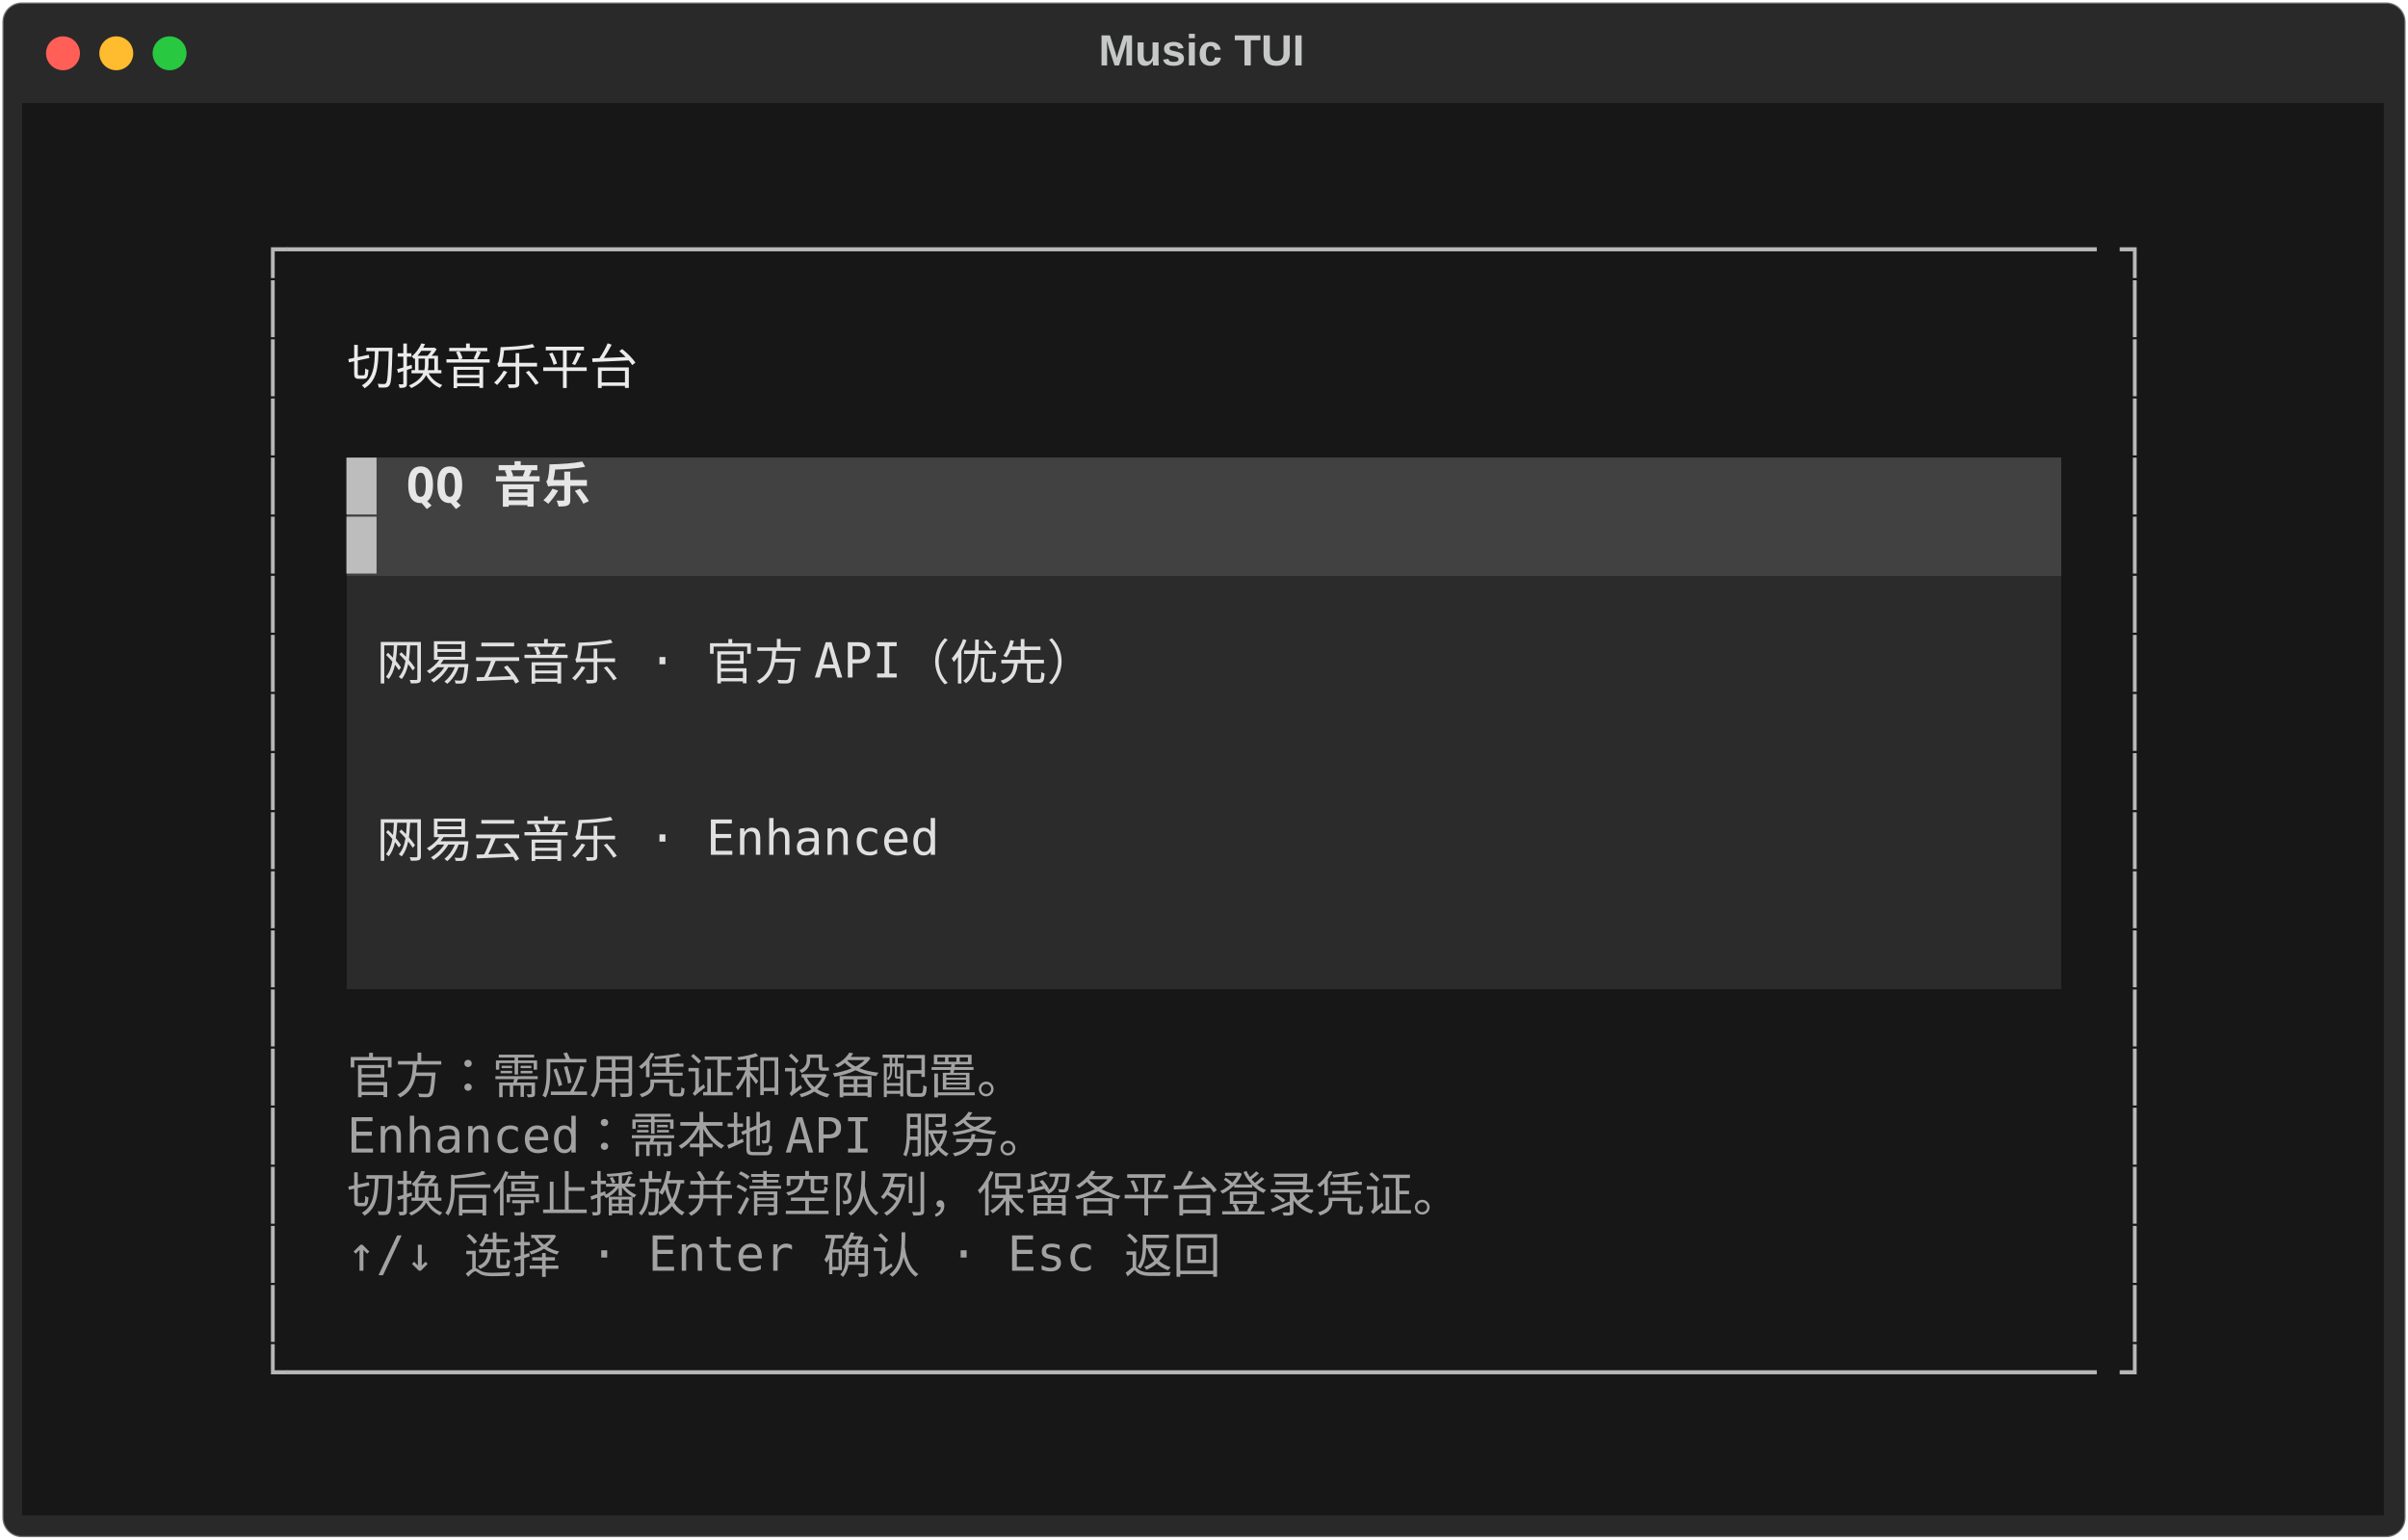
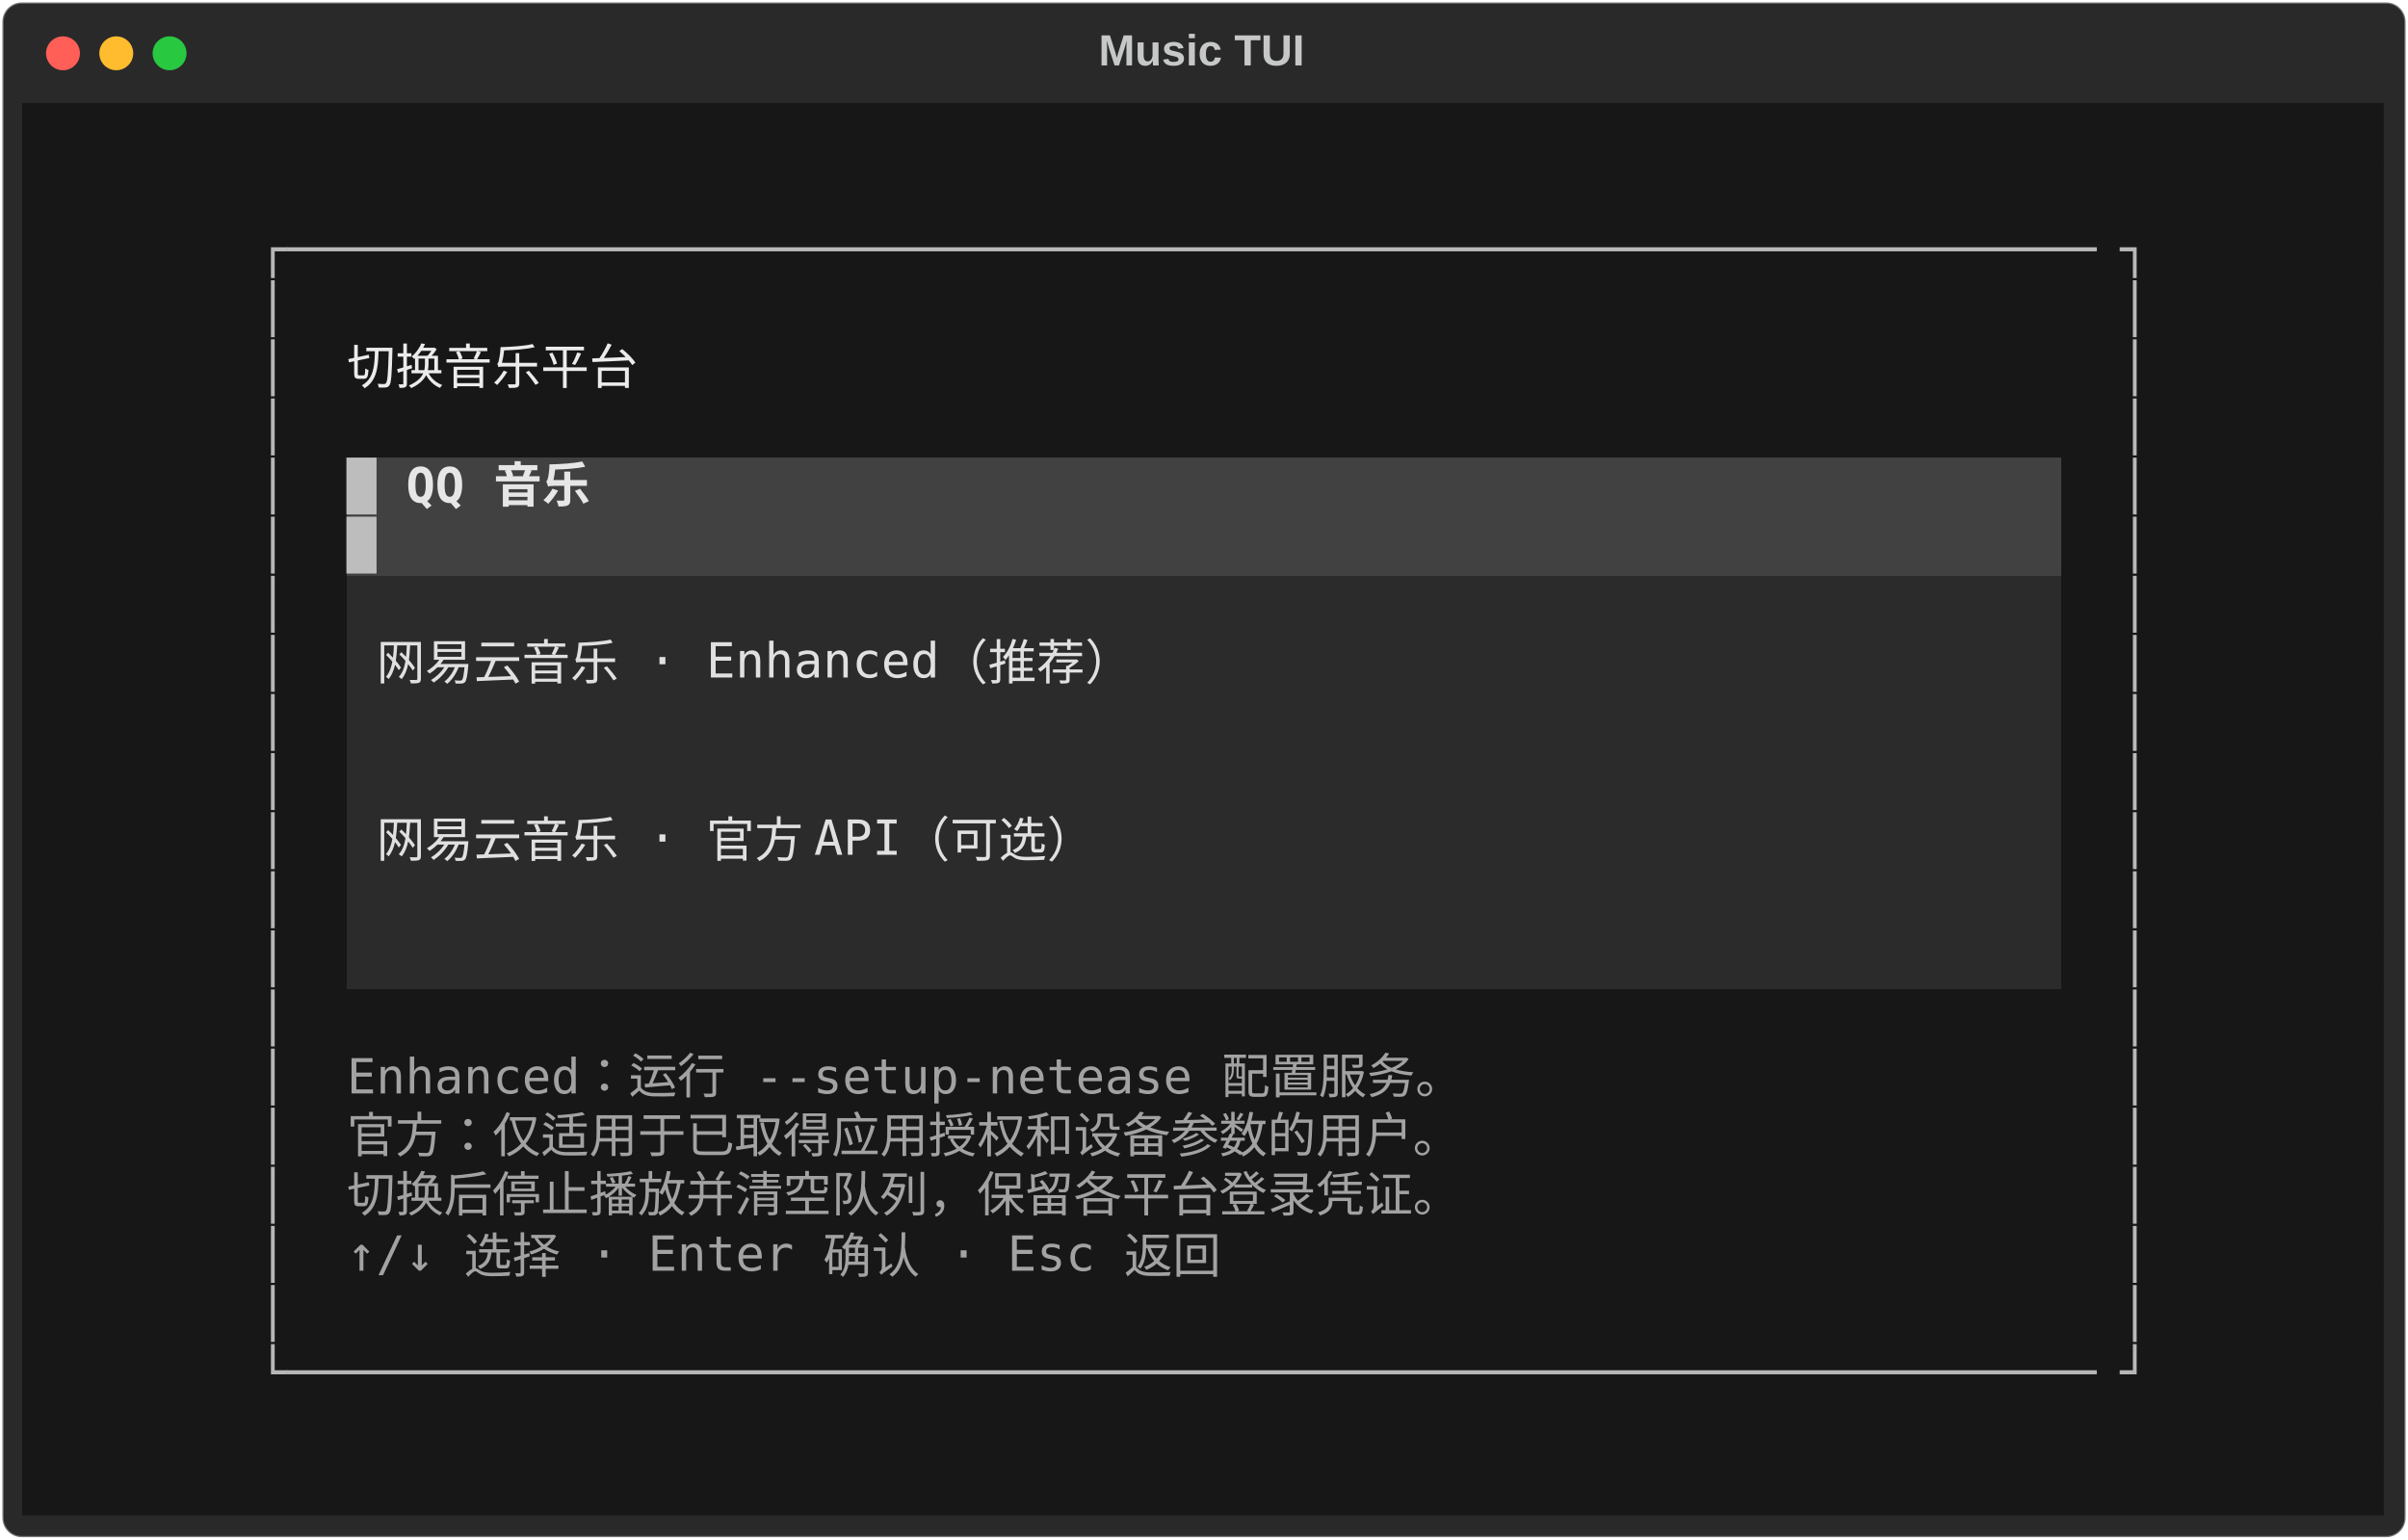
<svg xmlns="http://www.w3.org/2000/svg" class="rich-terminal" viewBox="0 0 994 635.6">
  <style>

    @font-face {
        font-family: "Fira Code";
        src: local("FiraCode-Regular"),
                url("https://cdnjs.cloudflare.com/ajax/libs/firacode/6.2.0/woff2/FiraCode-Regular.woff2") format("woff2"),
                url("https://cdnjs.cloudflare.com/ajax/libs/firacode/6.2.0/woff/FiraCode-Regular.woff") format("woff");
        font-style: normal;
        font-weight: 400;
    }
    @font-face {
        font-family: "Fira Code";
        src: local("FiraCode-Bold"),
                url("https://cdnjs.cloudflare.com/ajax/libs/firacode/6.2.0/woff2/FiraCode-Bold.woff2") format("woff2"),
                url("https://cdnjs.cloudflare.com/ajax/libs/firacode/6.2.0/woff/FiraCode-Bold.woff") format("woff");
        font-style: bold;
        font-weight: 700;
    }

-     .terminal-3442219590-matrix {
+     .terminal-590755726-matrix {
        font-family: Fira Code, monospace;
        font-size: 20px;
        line-height: 24.4px;
        font-variant-east-asian: full-width;
    }

-     .terminal-3442219590-title {
+     .terminal-590755726-title {
        font-size: 18px;
        font-weight: bold;
        font-family: arial;
    }

-     .terminal-3442219590-r1 { fill: #c5c8c6 }
- .terminal-3442219590-r2 { fill: #b7b7b7 }
- .terminal-3442219590-r3 { fill: #ebebeb }
- .terminal-3442219590-r4 { fill: #bdbdbd }
- .terminal-3442219590-r5 { fill: #e6e6e6;font-weight: bold }
- .terminal-3442219590-r6 { fill: #e0e0e0 }
- .terminal-3442219590-r7 { fill: #a2a2a2 }
+     .terminal-590755726-r1 { fill: #c5c8c6 }
+ .terminal-590755726-r2 { fill: #b7b7b7 }
+ .terminal-590755726-r3 { fill: #ebebeb }
+ .terminal-590755726-r4 { fill: #bdbdbd }
+ .terminal-590755726-r5 { fill: #e6e6e6;font-weight: bold }
+ .terminal-590755726-r6 { fill: #e0e0e0 }
+ .terminal-590755726-r7 { fill: #a2a2a2 }
    </style>
  <defs>
-     <clipPath id="terminal-3442219590-clip-terminal">
+     <clipPath id="terminal-590755726-clip-terminal">
      <rect x="0" y="0" width="975.0" height="584.6" />
    </clipPath>
-     <clipPath id="terminal-3442219590-line-0">
+     <clipPath id="terminal-590755726-line-0">
      <rect x="0" y="1.5" width="976" height="24.65" />
    </clipPath>
-     <clipPath id="terminal-3442219590-line-1">
+     <clipPath id="terminal-590755726-line-1">
      <rect x="0" y="25.9" width="976" height="24.65" />
    </clipPath>
-     <clipPath id="terminal-3442219590-line-2">
+     <clipPath id="terminal-590755726-line-2">
      <rect x="0" y="50.3" width="976" height="24.65" />
    </clipPath>
-     <clipPath id="terminal-3442219590-line-3">
+     <clipPath id="terminal-590755726-line-3">
      <rect x="0" y="74.7" width="976" height="24.65" />
    </clipPath>
-     <clipPath id="terminal-3442219590-line-4">
+     <clipPath id="terminal-590755726-line-4">
      <rect x="0" y="99.1" width="976" height="24.65" />
    </clipPath>
-     <clipPath id="terminal-3442219590-line-5">
+     <clipPath id="terminal-590755726-line-5">
      <rect x="0" y="123.5" width="976" height="24.65" />
    </clipPath>
-     <clipPath id="terminal-3442219590-line-6">
+     <clipPath id="terminal-590755726-line-6">
      <rect x="0" y="147.9" width="976" height="24.65" />
    </clipPath>
-     <clipPath id="terminal-3442219590-line-7">
+     <clipPath id="terminal-590755726-line-7">
      <rect x="0" y="172.3" width="976" height="24.65" />
    </clipPath>
-     <clipPath id="terminal-3442219590-line-8">
+     <clipPath id="terminal-590755726-line-8">
      <rect x="0" y="196.7" width="976" height="24.65" />
    </clipPath>
-     <clipPath id="terminal-3442219590-line-9">
+     <clipPath id="terminal-590755726-line-9">
      <rect x="0" y="221.1" width="976" height="24.65" />
    </clipPath>
-     <clipPath id="terminal-3442219590-line-10">
+     <clipPath id="terminal-590755726-line-10">
      <rect x="0" y="245.5" width="976" height="24.65" />
    </clipPath>
-     <clipPath id="terminal-3442219590-line-11">
+     <clipPath id="terminal-590755726-line-11">
      <rect x="0" y="269.9" width="976" height="24.65" />
    </clipPath>
-     <clipPath id="terminal-3442219590-line-12">
+     <clipPath id="terminal-590755726-line-12">
      <rect x="0" y="294.3" width="976" height="24.65" />
    </clipPath>
-     <clipPath id="terminal-3442219590-line-13">
+     <clipPath id="terminal-590755726-line-13">
      <rect x="0" y="318.7" width="976" height="24.65" />
    </clipPath>
-     <clipPath id="terminal-3442219590-line-14">
+     <clipPath id="terminal-590755726-line-14">
      <rect x="0" y="343.1" width="976" height="24.65" />
    </clipPath>
-     <clipPath id="terminal-3442219590-line-15">
+     <clipPath id="terminal-590755726-line-15">
      <rect x="0" y="367.5" width="976" height="24.65" />
    </clipPath>
-     <clipPath id="terminal-3442219590-line-16">
+     <clipPath id="terminal-590755726-line-16">
      <rect x="0" y="391.9" width="976" height="24.65" />
    </clipPath>
-     <clipPath id="terminal-3442219590-line-17">
+     <clipPath id="terminal-590755726-line-17">
      <rect x="0" y="416.3" width="976" height="24.65" />
    </clipPath>
-     <clipPath id="terminal-3442219590-line-18">
+     <clipPath id="terminal-590755726-line-18">
      <rect x="0" y="440.7" width="976" height="24.65" />
    </clipPath>
-     <clipPath id="terminal-3442219590-line-19">
+     <clipPath id="terminal-590755726-line-19">
      <rect x="0" y="465.1" width="976" height="24.65" />
    </clipPath>
-     <clipPath id="terminal-3442219590-line-20">
+     <clipPath id="terminal-590755726-line-20">
      <rect x="0" y="489.5" width="976" height="24.65" />
    </clipPath>
-     <clipPath id="terminal-3442219590-line-21">
+     <clipPath id="terminal-590755726-line-21">
      <rect x="0" y="513.9" width="976" height="24.65" />
    </clipPath>
-     <clipPath id="terminal-3442219590-line-22">
+     <clipPath id="terminal-590755726-line-22">
      <rect x="0" y="538.3" width="976" height="24.65" />
    </clipPath>
  </defs>
  <rect fill="#292929" stroke="rgba(255,255,255,0.35)" stroke-width="1" x="1" y="1" width="992" height="633.6" rx="8" />
-   <text class="terminal-3442219590-title" fill="#c5c8c6" text-anchor="middle" x="496" y="27">Music TUI</text>
+   <text class="terminal-590755726-title" fill="#c5c8c6" text-anchor="middle" x="496" y="27">Music TUI</text>
  <g transform="translate(26,22)">
    <circle cx="0" cy="0" r="7" fill="#ff5f57" />
    <circle cx="22" cy="0" r="7" fill="#febc2e" />
    <circle cx="44" cy="0" r="7" fill="#28c840" />
  </g>
-   <g transform="translate(9, 41)" clip-path="url(#terminal-3442219590-clip-terminal)">
+   <g transform="translate(9, 41)" clip-path="url(#terminal-590755726-clip-terminal)">
    <rect fill="#171717" x="0" y="1.5" width="976" height="24.65" shape-rendering="crispEdges" />
    <rect fill="#171717" x="0" y="25.9" width="976" height="24.65" shape-rendering="crispEdges" />
    <rect fill="#171717" x="0" y="50.3" width="97.6" height="24.65" shape-rendering="crispEdges" />
    <rect fill="#171717" x="97.6" y="50.3" width="12.2" height="24.65" shape-rendering="crispEdges" />
    <rect fill="#171717" x="109.8" y="50.3" width="756.4" height="24.65" shape-rendering="crispEdges" />
    <rect fill="#171717" x="866.2" y="50.3" width="12.2" height="24.65" shape-rendering="crispEdges" />
    <rect fill="#171717" x="878.4" y="50.3" width="97.6" height="24.65" shape-rendering="crispEdges" />
    <rect fill="#171717" x="0" y="74.7" width="97.6" height="24.65" shape-rendering="crispEdges" />
    <rect fill="#171717" x="97.6" y="74.7" width="12.2" height="24.65" shape-rendering="crispEdges" />
    <rect fill="#171717" x="109.8" y="74.7" width="756.4" height="24.65" shape-rendering="crispEdges" />
    <rect fill="#171717" x="866.2" y="74.7" width="12.2" height="24.65" shape-rendering="crispEdges" />
    <rect fill="#171717" x="878.4" y="74.7" width="97.6" height="24.65" shape-rendering="crispEdges" />
    <rect fill="#171717" x="0" y="99.1" width="97.6" height="24.65" shape-rendering="crispEdges" />
    <rect fill="#171717" x="97.6" y="99.1" width="12.2" height="24.65" shape-rendering="crispEdges" />
    <rect fill="#171717" x="109.8" y="99.1" width="24.4" height="24.65" shape-rendering="crispEdges" />
    <rect fill="#171717" x="134.2" y="99.1" width="146.4" height="24.65" shape-rendering="crispEdges" />
    <rect fill="#171717" x="280.6" y="99.1" width="561.2" height="24.65" shape-rendering="crispEdges" />
    <rect fill="#171717" x="841.8" y="99.1" width="24.4" height="24.65" shape-rendering="crispEdges" />
    <rect fill="#171717" x="866.2" y="99.1" width="12.2" height="24.65" shape-rendering="crispEdges" />
    <rect fill="#171717" x="878.4" y="99.1" width="97.6" height="24.65" shape-rendering="crispEdges" />
    <rect fill="#171717" x="0" y="123.5" width="97.6" height="24.65" shape-rendering="crispEdges" />
    <rect fill="#171717" x="97.6" y="123.5" width="12.2" height="24.65" shape-rendering="crispEdges" />
    <rect fill="#171717" x="109.8" y="123.5" width="24.4" height="24.65" shape-rendering="crispEdges" />
    <rect fill="#171717" x="134.2" y="123.5" width="707.6" height="24.65" shape-rendering="crispEdges" />
    <rect fill="#171717" x="841.8" y="123.5" width="24.4" height="24.65" shape-rendering="crispEdges" />
    <rect fill="#171717" x="866.2" y="123.5" width="12.2" height="24.65" shape-rendering="crispEdges" />
    <rect fill="#171717" x="878.4" y="123.5" width="97.6" height="24.65" shape-rendering="crispEdges" />
    <rect fill="#171717" x="0" y="147.9" width="97.6" height="24.65" shape-rendering="crispEdges" />
    <rect fill="#171717" x="97.6" y="147.9" width="12.2" height="24.65" shape-rendering="crispEdges" />
    <rect fill="#171717" x="109.8" y="147.9" width="24.4" height="24.65" shape-rendering="crispEdges" />
    <rect fill="#414141" x="134.2" y="147.9" width="12.2" height="24.65" shape-rendering="crispEdges" />
    <rect fill="#414141" x="146.4" y="147.9" width="12.2" height="24.65" shape-rendering="crispEdges" />
    <rect fill="#414141" x="158.6" y="147.9" width="85.4" height="24.65" shape-rendering="crispEdges" />
    <rect fill="#414141" x="244" y="147.9" width="585.6" height="24.65" shape-rendering="crispEdges" />
    <rect fill="#414141" x="829.6" y="147.9" width="12.2" height="24.65" shape-rendering="crispEdges" />
    <rect fill="#171717" x="841.8" y="147.9" width="24.4" height="24.65" shape-rendering="crispEdges" />
    <rect fill="#171717" x="866.2" y="147.9" width="12.2" height="24.65" shape-rendering="crispEdges" />
    <rect fill="#171717" x="878.4" y="147.9" width="97.6" height="24.65" shape-rendering="crispEdges" />
    <rect fill="#171717" x="0" y="172.3" width="97.6" height="24.65" shape-rendering="crispEdges" />
    <rect fill="#171717" x="97.6" y="172.3" width="12.2" height="24.65" shape-rendering="crispEdges" />
    <rect fill="#171717" x="109.8" y="172.3" width="24.4" height="24.65" shape-rendering="crispEdges" />
    <rect fill="#414141" x="134.2" y="172.3" width="12.2" height="24.65" shape-rendering="crispEdges" />
    <rect fill="#414141" x="146.4" y="172.3" width="12.2" height="24.65" shape-rendering="crispEdges" />
    <rect fill="#414141" x="158.6" y="172.3" width="671" height="24.65" shape-rendering="crispEdges" />
    <rect fill="#414141" x="829.6" y="172.3" width="12.2" height="24.65" shape-rendering="crispEdges" />
    <rect fill="#171717" x="841.8" y="172.3" width="24.4" height="24.65" shape-rendering="crispEdges" />
    <rect fill="#171717" x="866.2" y="172.3" width="12.2" height="24.65" shape-rendering="crispEdges" />
    <rect fill="#171717" x="878.4" y="172.3" width="97.6" height="24.65" shape-rendering="crispEdges" />
    <rect fill="#171717" x="0" y="196.7" width="97.6" height="24.65" shape-rendering="crispEdges" />
    <rect fill="#171717" x="97.6" y="196.7" width="12.2" height="24.65" shape-rendering="crispEdges" />
    <rect fill="#171717" x="109.8" y="196.7" width="24.4" height="24.65" shape-rendering="crispEdges" />
    <rect fill="#2b2b2b" x="134.2" y="196.7" width="707.6" height="24.65" shape-rendering="crispEdges" />
    <rect fill="#171717" x="841.8" y="196.7" width="24.4" height="24.65" shape-rendering="crispEdges" />
    <rect fill="#171717" x="866.2" y="196.7" width="12.2" height="24.65" shape-rendering="crispEdges" />
    <rect fill="#171717" x="878.4" y="196.7" width="97.6" height="24.65" shape-rendering="crispEdges" />
    <rect fill="#171717" x="0" y="221.1" width="97.6" height="24.65" shape-rendering="crispEdges" />
    <rect fill="#171717" x="97.6" y="221.1" width="12.2" height="24.65" shape-rendering="crispEdges" />
    <rect fill="#171717" x="109.8" y="221.1" width="24.4" height="24.65" shape-rendering="crispEdges" />
    <rect fill="#2b2b2b" x="134.2" y="221.1" width="12.2" height="24.65" shape-rendering="crispEdges" />
    <rect fill="#2b2b2b" x="146.4" y="221.1" width="353.8" height="24.65" shape-rendering="crispEdges" />
    <rect fill="#2b2b2b" x="500.2" y="221.1" width="329.4" height="24.65" shape-rendering="crispEdges" />
    <rect fill="#2b2b2b" x="829.6" y="221.1" width="12.2" height="24.65" shape-rendering="crispEdges" />
    <rect fill="#171717" x="841.8" y="221.1" width="24.4" height="24.65" shape-rendering="crispEdges" />
    <rect fill="#171717" x="866.2" y="221.1" width="12.2" height="24.65" shape-rendering="crispEdges" />
    <rect fill="#171717" x="878.4" y="221.1" width="97.6" height="24.65" shape-rendering="crispEdges" />
    <rect fill="#171717" x="0" y="245.5" width="97.6" height="24.65" shape-rendering="crispEdges" />
    <rect fill="#171717" x="97.6" y="245.5" width="12.2" height="24.65" shape-rendering="crispEdges" />
    <rect fill="#171717" x="109.8" y="245.5" width="24.4" height="24.65" shape-rendering="crispEdges" />
    <rect fill="#2b2b2b" x="134.2" y="245.5" width="12.2" height="24.65" shape-rendering="crispEdges" />
    <rect fill="#2b2b2b" x="146.4" y="245.5" width="683.2" height="24.65" shape-rendering="crispEdges" />
    <rect fill="#2b2b2b" x="829.6" y="245.5" width="12.2" height="24.65" shape-rendering="crispEdges" />
    <rect fill="#171717" x="841.8" y="245.5" width="24.4" height="24.65" shape-rendering="crispEdges" />
    <rect fill="#171717" x="866.2" y="245.5" width="12.2" height="24.65" shape-rendering="crispEdges" />
    <rect fill="#171717" x="878.4" y="245.5" width="97.6" height="24.65" shape-rendering="crispEdges" />
    <rect fill="#171717" x="0" y="269.9" width="97.6" height="24.65" shape-rendering="crispEdges" />
    <rect fill="#171717" x="97.6" y="269.9" width="12.2" height="24.65" shape-rendering="crispEdges" />
    <rect fill="#171717" x="109.8" y="269.9" width="24.4" height="24.65" shape-rendering="crispEdges" />
    <rect fill="#2b2b2b" x="134.2" y="269.9" width="707.6" height="24.65" shape-rendering="crispEdges" />
    <rect fill="#171717" x="841.8" y="269.9" width="24.4" height="24.65" shape-rendering="crispEdges" />
    <rect fill="#171717" x="866.2" y="269.9" width="12.2" height="24.65" shape-rendering="crispEdges" />
    <rect fill="#171717" x="878.4" y="269.9" width="97.6" height="24.65" shape-rendering="crispEdges" />
    <rect fill="#171717" x="0" y="294.3" width="97.6" height="24.65" shape-rendering="crispEdges" />
    <rect fill="#171717" x="97.6" y="294.3" width="12.2" height="24.65" shape-rendering="crispEdges" />
    <rect fill="#171717" x="109.8" y="294.3" width="24.4" height="24.65" shape-rendering="crispEdges" />
    <rect fill="#2b2b2b" x="134.2" y="294.3" width="12.2" height="24.65" shape-rendering="crispEdges" />
-     <rect fill="#2b2b2b" x="146.4" y="294.3" width="256.2" height="24.65" shape-rendering="crispEdges" />
-     <rect fill="#2b2b2b" x="402.6" y="294.3" width="427" height="24.65" shape-rendering="crispEdges" />
+     <rect fill="#2b2b2b" x="146.4" y="294.3" width="353.8" height="24.65" shape-rendering="crispEdges" />
+     <rect fill="#2b2b2b" x="500.2" y="294.3" width="329.4" height="24.65" shape-rendering="crispEdges" />
    <rect fill="#2b2b2b" x="829.6" y="294.3" width="12.2" height="24.65" shape-rendering="crispEdges" />
    <rect fill="#171717" x="841.8" y="294.3" width="24.4" height="24.65" shape-rendering="crispEdges" />
    <rect fill="#171717" x="866.2" y="294.3" width="12.2" height="24.65" shape-rendering="crispEdges" />
    <rect fill="#171717" x="878.4" y="294.3" width="97.6" height="24.65" shape-rendering="crispEdges" />
    <rect fill="#171717" x="0" y="318.7" width="97.6" height="24.65" shape-rendering="crispEdges" />
    <rect fill="#171717" x="97.6" y="318.7" width="12.2" height="24.65" shape-rendering="crispEdges" />
    <rect fill="#171717" x="109.8" y="318.7" width="24.4" height="24.65" shape-rendering="crispEdges" />
    <rect fill="#2b2b2b" x="134.2" y="318.7" width="12.2" height="24.65" shape-rendering="crispEdges" />
    <rect fill="#2b2b2b" x="146.4" y="318.7" width="683.2" height="24.65" shape-rendering="crispEdges" />
    <rect fill="#2b2b2b" x="829.6" y="318.7" width="12.2" height="24.65" shape-rendering="crispEdges" />
    <rect fill="#171717" x="841.8" y="318.7" width="24.4" height="24.65" shape-rendering="crispEdges" />
    <rect fill="#171717" x="866.2" y="318.7" width="12.2" height="24.65" shape-rendering="crispEdges" />
    <rect fill="#171717" x="878.4" y="318.7" width="97.6" height="24.65" shape-rendering="crispEdges" />
    <rect fill="#171717" x="0" y="343.1" width="97.6" height="24.65" shape-rendering="crispEdges" />
    <rect fill="#171717" x="97.6" y="343.1" width="12.2" height="24.65" shape-rendering="crispEdges" />
    <rect fill="#171717" x="109.8" y="343.1" width="24.4" height="24.65" shape-rendering="crispEdges" />
    <rect fill="#2b2b2b" x="134.2" y="343.1" width="707.6" height="24.65" shape-rendering="crispEdges" />
    <rect fill="#171717" x="841.8" y="343.1" width="24.4" height="24.65" shape-rendering="crispEdges" />
    <rect fill="#171717" x="866.2" y="343.1" width="12.2" height="24.65" shape-rendering="crispEdges" />
    <rect fill="#171717" x="878.4" y="343.1" width="97.6" height="24.65" shape-rendering="crispEdges" />
    <rect fill="#171717" x="0" y="367.5" width="97.6" height="24.65" shape-rendering="crispEdges" />
    <rect fill="#171717" x="97.6" y="367.5" width="12.2" height="24.65" shape-rendering="crispEdges" />
    <rect fill="#171717" x="109.8" y="367.5" width="24.4" height="24.65" shape-rendering="crispEdges" />
    <rect fill="#171717" x="134.2" y="367.5" width="707.6" height="24.65" shape-rendering="crispEdges" />
    <rect fill="#171717" x="841.8" y="367.5" width="24.4" height="24.65" shape-rendering="crispEdges" />
    <rect fill="#171717" x="866.2" y="367.5" width="12.2" height="24.65" shape-rendering="crispEdges" />
    <rect fill="#171717" x="878.4" y="367.5" width="97.6" height="24.65" shape-rendering="crispEdges" />
    <rect fill="#171717" x="0" y="391.9" width="97.6" height="24.65" shape-rendering="crispEdges" />
    <rect fill="#171717" x="97.6" y="391.9" width="12.2" height="24.65" shape-rendering="crispEdges" />
    <rect fill="#171717" x="109.8" y="391.9" width="24.4" height="24.65" shape-rendering="crispEdges" />
-     <rect fill="#171717" x="134.2" y="391.9" width="341.6" height="24.65" shape-rendering="crispEdges" />
-     <rect fill="#171717" x="475.8" y="391.9" width="366" height="24.65" shape-rendering="crispEdges" />
+     <rect fill="#171717" x="134.2" y="391.9" width="500.2" height="24.65" shape-rendering="crispEdges" />
+     <rect fill="#171717" x="634.4" y="391.9" width="207.4" height="24.65" shape-rendering="crispEdges" />
    <rect fill="#171717" x="841.8" y="391.9" width="24.4" height="24.65" shape-rendering="crispEdges" />
    <rect fill="#171717" x="866.2" y="391.9" width="12.2" height="24.65" shape-rendering="crispEdges" />
    <rect fill="#171717" x="878.4" y="391.9" width="97.6" height="24.65" shape-rendering="crispEdges" />
    <rect fill="#171717" x="0" y="416.3" width="97.6" height="24.65" shape-rendering="crispEdges" />
    <rect fill="#171717" x="97.6" y="416.3" width="12.2" height="24.65" shape-rendering="crispEdges" />
    <rect fill="#171717" x="109.8" y="416.3" width="24.4" height="24.65" shape-rendering="crispEdges" />
-     <rect fill="#171717" x="134.2" y="416.3" width="329.4" height="24.65" shape-rendering="crispEdges" />
-     <rect fill="#171717" x="463.6" y="416.3" width="378.2" height="24.65" shape-rendering="crispEdges" />
+     <rect fill="#171717" x="134.2" y="416.3" width="561.2" height="24.65" shape-rendering="crispEdges" />
+     <rect fill="#171717" x="695.4" y="416.3" width="146.4" height="24.65" shape-rendering="crispEdges" />
    <rect fill="#171717" x="841.8" y="416.3" width="24.4" height="24.65" shape-rendering="crispEdges" />
    <rect fill="#171717" x="866.2" y="416.3" width="12.2" height="24.65" shape-rendering="crispEdges" />
    <rect fill="#171717" x="878.4" y="416.3" width="97.6" height="24.65" shape-rendering="crispEdges" />
    <rect fill="#171717" x="0" y="440.7" width="97.6" height="24.65" shape-rendering="crispEdges" />
    <rect fill="#171717" x="97.6" y="440.7" width="12.2" height="24.65" shape-rendering="crispEdges" />
    <rect fill="#171717" x="109.8" y="440.7" width="24.4" height="24.65" shape-rendering="crispEdges" />
    <rect fill="#171717" x="134.2" y="440.7" width="561.2" height="24.65" shape-rendering="crispEdges" />
    <rect fill="#171717" x="695.4" y="440.7" width="146.4" height="24.65" shape-rendering="crispEdges" />
    <rect fill="#171717" x="841.8" y="440.7" width="24.4" height="24.65" shape-rendering="crispEdges" />
    <rect fill="#171717" x="866.2" y="440.7" width="12.2" height="24.65" shape-rendering="crispEdges" />
    <rect fill="#171717" x="878.4" y="440.7" width="97.6" height="24.65" shape-rendering="crispEdges" />
    <rect fill="#171717" x="0" y="465.1" width="97.6" height="24.65" shape-rendering="crispEdges" />
    <rect fill="#171717" x="97.6" y="465.1" width="12.2" height="24.65" shape-rendering="crispEdges" />
    <rect fill="#171717" x="109.8" y="465.1" width="24.4" height="24.65" shape-rendering="crispEdges" />
    <rect fill="#171717" x="134.2" y="465.1" width="390.4" height="24.65" shape-rendering="crispEdges" />
    <rect fill="#171717" x="524.6" y="465.1" width="317.2" height="24.65" shape-rendering="crispEdges" />
    <rect fill="#171717" x="841.8" y="465.1" width="24.4" height="24.65" shape-rendering="crispEdges" />
    <rect fill="#171717" x="866.2" y="465.1" width="12.2" height="24.65" shape-rendering="crispEdges" />
    <rect fill="#171717" x="878.4" y="465.1" width="97.6" height="24.65" shape-rendering="crispEdges" />
    <rect fill="#171717" x="0" y="489.5" width="97.6" height="24.65" shape-rendering="crispEdges" />
    <rect fill="#171717" x="97.6" y="489.5" width="12.2" height="24.65" shape-rendering="crispEdges" />
    <rect fill="#171717" x="109.8" y="489.5" width="756.4" height="24.65" shape-rendering="crispEdges" />
    <rect fill="#171717" x="866.2" y="489.5" width="12.2" height="24.65" shape-rendering="crispEdges" />
    <rect fill="#171717" x="878.4" y="489.5" width="97.6" height="24.65" shape-rendering="crispEdges" />
    <rect fill="#171717" x="0" y="513.9" width="97.6" height="24.65" shape-rendering="crispEdges" />
    <rect fill="#171717" x="97.6" y="513.9" width="12.2" height="24.65" shape-rendering="crispEdges" />
    <rect fill="#171717" x="109.8" y="513.9" width="756.4" height="24.65" shape-rendering="crispEdges" />
    <rect fill="#171717" x="866.2" y="513.9" width="12.2" height="24.65" shape-rendering="crispEdges" />
    <rect fill="#171717" x="878.4" y="513.9" width="97.6" height="24.65" shape-rendering="crispEdges" />
    <rect fill="#171717" x="0" y="538.3" width="976" height="24.65" shape-rendering="crispEdges" />
    <rect fill="#171717" x="0" y="562.7" width="976" height="24.65" shape-rendering="crispEdges" />
-     <g class="terminal-3442219590-matrix">
-       <text class="terminal-3442219590-r1" x="976" y="20" textLength="12.2" clip-path="url(#terminal-3442219590-line-0)">
- </text>
-       <text class="terminal-3442219590-r1" x="976" y="44.4" textLength="12.2" clip-path="url(#terminal-3442219590-line-1)">
- </text>
-       <text class="terminal-3442219590-r2" x="97.6" y="68.8" textLength="12.2" clip-path="url(#terminal-3442219590-line-2)">┌</text>
-       <text class="terminal-3442219590-r2" x="109.8" y="68.8" textLength="756.4" clip-path="url(#terminal-3442219590-line-2)">──────────────────────────────────────────────────────────────</text>
-       <text class="terminal-3442219590-r2" x="866.2" y="68.8" textLength="12.2" clip-path="url(#terminal-3442219590-line-2)">┐</text>
-       <text class="terminal-3442219590-r1" x="976" y="68.8" textLength="12.2" clip-path="url(#terminal-3442219590-line-2)">
- </text>
-       <text class="terminal-3442219590-r2" x="97.6" y="93.2" textLength="12.2" clip-path="url(#terminal-3442219590-line-3)">│</text>
-       <text class="terminal-3442219590-r2" x="866.2" y="93.2" textLength="12.2" clip-path="url(#terminal-3442219590-line-3)">│</text>
-       <text class="terminal-3442219590-r1" x="976" y="93.2" textLength="12.2" clip-path="url(#terminal-3442219590-line-3)">
- </text>
-       <text class="terminal-3442219590-r2" x="97.6" y="117.6" textLength="12.2" clip-path="url(#terminal-3442219590-line-4)">│</text>
-       <text class="terminal-3442219590-r3" x="134.2" y="117.6" textLength="146.4" clip-path="url(#terminal-3442219590-line-4)">切换音乐平台</text>
-       <text class="terminal-3442219590-r2" x="866.2" y="117.6" textLength="12.2" clip-path="url(#terminal-3442219590-line-4)">│</text>
-       <text class="terminal-3442219590-r1" x="976" y="117.6" textLength="12.2" clip-path="url(#terminal-3442219590-line-4)">
- </text>
-       <text class="terminal-3442219590-r2" x="97.6" y="142" textLength="12.2" clip-path="url(#terminal-3442219590-line-5)">│</text>
-       <text class="terminal-3442219590-r2" x="866.2" y="142" textLength="12.2" clip-path="url(#terminal-3442219590-line-5)">│</text>
-       <text class="terminal-3442219590-r1" x="976" y="142" textLength="12.2" clip-path="url(#terminal-3442219590-line-5)">
- </text>
-       <text class="terminal-3442219590-r2" x="97.6" y="166.4" textLength="12.2" clip-path="url(#terminal-3442219590-line-6)">│</text>
-       <text class="terminal-3442219590-r4" x="134.2" y="166.4" textLength="12.2" clip-path="url(#terminal-3442219590-line-6)">█</text>
-       <text class="terminal-3442219590-r5" x="158.6" y="166.4" textLength="85.4" clip-path="url(#terminal-3442219590-line-6)">QQ 音乐</text>
-       <text class="terminal-3442219590-r2" x="866.2" y="166.4" textLength="12.2" clip-path="url(#terminal-3442219590-line-6)">│</text>
-       <text class="terminal-3442219590-r1" x="976" y="166.4" textLength="12.2" clip-path="url(#terminal-3442219590-line-6)">
- </text>
-       <text class="terminal-3442219590-r2" x="97.6" y="190.8" textLength="12.2" clip-path="url(#terminal-3442219590-line-7)">│</text>
-       <text class="terminal-3442219590-r4" x="134.2" y="190.8" textLength="12.2" clip-path="url(#terminal-3442219590-line-7)">█</text>
-       <text class="terminal-3442219590-r2" x="866.2" y="190.8" textLength="12.2" clip-path="url(#terminal-3442219590-line-7)">│</text>
-       <text class="terminal-3442219590-r1" x="976" y="190.8" textLength="12.2" clip-path="url(#terminal-3442219590-line-7)">
- </text>
-       <text class="terminal-3442219590-r2" x="97.6" y="215.2" textLength="12.2" clip-path="url(#terminal-3442219590-line-8)">│</text>
-       <text class="terminal-3442219590-r2" x="866.2" y="215.2" textLength="12.2" clip-path="url(#terminal-3442219590-line-8)">│</text>
-       <text class="terminal-3442219590-r1" x="976" y="215.2" textLength="12.2" clip-path="url(#terminal-3442219590-line-8)">
- </text>
-       <text class="terminal-3442219590-r2" x="97.6" y="239.6" textLength="12.2" clip-path="url(#terminal-3442219590-line-9)">│</text>
-       <text class="terminal-3442219590-r6" x="146.4" y="239.6" textLength="353.8" clip-path="url(#terminal-3442219590-line-9)">网易云音乐 · 官方 API（优先）</text>
-       <text class="terminal-3442219590-r2" x="866.2" y="239.6" textLength="12.2" clip-path="url(#terminal-3442219590-line-9)">│</text>
-       <text class="terminal-3442219590-r1" x="976" y="239.6" textLength="12.2" clip-path="url(#terminal-3442219590-line-9)">
- </text>
-       <text class="terminal-3442219590-r2" x="97.6" y="264" textLength="12.2" clip-path="url(#terminal-3442219590-line-10)">│</text>
-       <text class="terminal-3442219590-r2" x="866.2" y="264" textLength="12.2" clip-path="url(#terminal-3442219590-line-10)">│</text>
-       <text class="terminal-3442219590-r1" x="976" y="264" textLength="12.2" clip-path="url(#terminal-3442219590-line-10)">
- </text>
-       <text class="terminal-3442219590-r2" x="97.6" y="288.4" textLength="12.2" clip-path="url(#terminal-3442219590-line-11)">│</text>
-       <text class="terminal-3442219590-r2" x="866.2" y="288.4" textLength="12.2" clip-path="url(#terminal-3442219590-line-11)">│</text>
-       <text class="terminal-3442219590-r1" x="976" y="288.4" textLength="12.2" clip-path="url(#terminal-3442219590-line-11)">
- </text>
-       <text class="terminal-3442219590-r2" x="97.6" y="312.8" textLength="12.2" clip-path="url(#terminal-3442219590-line-12)">│</text>
-       <text class="terminal-3442219590-r6" x="146.4" y="312.8" textLength="256.2" clip-path="url(#terminal-3442219590-line-12)">网易云音乐 · Enhanced</text>
-       <text class="terminal-3442219590-r2" x="866.2" y="312.8" textLength="12.2" clip-path="url(#terminal-3442219590-line-12)">│</text>
-       <text class="terminal-3442219590-r1" x="976" y="312.8" textLength="12.2" clip-path="url(#terminal-3442219590-line-12)">
- </text>
-       <text class="terminal-3442219590-r2" x="97.6" y="337.2" textLength="12.2" clip-path="url(#terminal-3442219590-line-13)">│</text>
-       <text class="terminal-3442219590-r2" x="866.2" y="337.2" textLength="12.2" clip-path="url(#terminal-3442219590-line-13)">│</text>
-       <text class="terminal-3442219590-r1" x="976" y="337.2" textLength="12.2" clip-path="url(#terminal-3442219590-line-13)">
- </text>
-       <text class="terminal-3442219590-r2" x="97.6" y="361.6" textLength="12.2" clip-path="url(#terminal-3442219590-line-14)">│</text>
-       <text class="terminal-3442219590-r2" x="866.2" y="361.6" textLength="12.2" clip-path="url(#terminal-3442219590-line-14)">│</text>
-       <text class="terminal-3442219590-r1" x="976" y="361.6" textLength="12.2" clip-path="url(#terminal-3442219590-line-14)">
- </text>
-       <text class="terminal-3442219590-r2" x="97.6" y="386" textLength="12.2" clip-path="url(#terminal-3442219590-line-15)">│</text>
-       <text class="terminal-3442219590-r2" x="866.2" y="386" textLength="12.2" clip-path="url(#terminal-3442219590-line-15)">│</text>
-       <text class="terminal-3442219590-r1" x="976" y="386" textLength="12.2" clip-path="url(#terminal-3442219590-line-15)">
- </text>
-       <text class="terminal-3442219590-r2" x="97.6" y="410.4" textLength="12.2" clip-path="url(#terminal-3442219590-line-16)">│</text>
-       <text class="terminal-3442219590-r7" x="134.2" y="410.4" textLength="341.6" clip-path="url(#terminal-3442219590-line-16)">官方：需应用凭证和设备配置。</text>
-       <text class="terminal-3442219590-r2" x="866.2" y="410.4" textLength="12.2" clip-path="url(#terminal-3442219590-line-16)">│</text>
-       <text class="terminal-3442219590-r1" x="976" y="410.4" textLength="12.2" clip-path="url(#terminal-3442219590-line-16)">
- </text>
-       <text class="terminal-3442219590-r2" x="97.6" y="434.8" textLength="12.2" clip-path="url(#terminal-3442219590-line-17)">│</text>
-       <text class="terminal-3442219590-r7" x="134.2" y="434.8" textLength="329.4" clip-path="url(#terminal-3442219590-line-17)">Enhanced：需本地 API 服务。</text>
-       <text class="terminal-3442219590-r2" x="866.2" y="434.8" textLength="12.2" clip-path="url(#terminal-3442219590-line-17)">│</text>
-       <text class="terminal-3442219590-r1" x="976" y="434.8" textLength="12.2" clip-path="url(#terminal-3442219590-line-17)">
- </text>
-       <text class="terminal-3442219590-r2" x="97.6" y="459.2" textLength="12.2" clip-path="url(#terminal-3442219590-line-18)">│</text>
-       <text class="terminal-3442219590-r7" x="134.2" y="459.2" textLength="561.2" clip-path="url(#terminal-3442219590-line-18)">切换后停止播放并清空队列，保留各平台登录凭证。</text>
-       <text class="terminal-3442219590-r2" x="866.2" y="459.2" textLength="12.2" clip-path="url(#terminal-3442219590-line-18)">│</text>
-       <text class="terminal-3442219590-r1" x="976" y="459.2" textLength="12.2" clip-path="url(#terminal-3442219590-line-18)">
- </text>
-       <text class="terminal-3442219590-r2" x="97.6" y="483.6" textLength="12.2" clip-path="url(#terminal-3442219590-line-19)">│</text>
-       <text class="terminal-3442219590-r7" x="134.2" y="483.6" textLength="390.4" clip-path="url(#terminal-3442219590-line-19)">↑/↓ 选择 · Enter 确认 · Esc 返回</text>
-       <text class="terminal-3442219590-r2" x="866.2" y="483.6" textLength="12.2" clip-path="url(#terminal-3442219590-line-19)">│</text>
-       <text class="terminal-3442219590-r1" x="976" y="483.6" textLength="12.2" clip-path="url(#terminal-3442219590-line-19)">
- </text>
-       <text class="terminal-3442219590-r2" x="97.6" y="508" textLength="12.2" clip-path="url(#terminal-3442219590-line-20)">│</text>
-       <text class="terminal-3442219590-r2" x="866.2" y="508" textLength="12.2" clip-path="url(#terminal-3442219590-line-20)">│</text>
-       <text class="terminal-3442219590-r1" x="976" y="508" textLength="12.2" clip-path="url(#terminal-3442219590-line-20)">
- </text>
-       <text class="terminal-3442219590-r2" x="97.6" y="532.4" textLength="12.2" clip-path="url(#terminal-3442219590-line-21)">└</text>
-       <text class="terminal-3442219590-r2" x="109.8" y="532.4" textLength="756.4" clip-path="url(#terminal-3442219590-line-21)">──────────────────────────────────────────────────────────────</text>
-       <text class="terminal-3442219590-r2" x="866.2" y="532.4" textLength="12.2" clip-path="url(#terminal-3442219590-line-21)">┘</text>
-       <text class="terminal-3442219590-r1" x="976" y="532.4" textLength="12.2" clip-path="url(#terminal-3442219590-line-21)">
- </text>
-       <text class="terminal-3442219590-r1" x="976" y="556.8" textLength="12.2" clip-path="url(#terminal-3442219590-line-22)">
+     <g class="terminal-590755726-matrix">
+       <text class="terminal-590755726-r1" x="976" y="20" textLength="12.2" clip-path="url(#terminal-590755726-line-0)">
+ </text>
+       <text class="terminal-590755726-r1" x="976" y="44.4" textLength="12.2" clip-path="url(#terminal-590755726-line-1)">
+ </text>
+       <text class="terminal-590755726-r2" x="97.6" y="68.8" textLength="12.2" clip-path="url(#terminal-590755726-line-2)">┌</text>
+       <text class="terminal-590755726-r2" x="109.8" y="68.8" textLength="756.4" clip-path="url(#terminal-590755726-line-2)">──────────────────────────────────────────────────────────────</text>
+       <text class="terminal-590755726-r2" x="866.2" y="68.8" textLength="12.2" clip-path="url(#terminal-590755726-line-2)">┐</text>
+       <text class="terminal-590755726-r1" x="976" y="68.8" textLength="12.2" clip-path="url(#terminal-590755726-line-2)">
+ </text>
+       <text class="terminal-590755726-r2" x="97.6" y="93.2" textLength="12.2" clip-path="url(#terminal-590755726-line-3)">│</text>
+       <text class="terminal-590755726-r2" x="866.2" y="93.2" textLength="12.2" clip-path="url(#terminal-590755726-line-3)">│</text>
+       <text class="terminal-590755726-r1" x="976" y="93.2" textLength="12.2" clip-path="url(#terminal-590755726-line-3)">
+ </text>
+       <text class="terminal-590755726-r2" x="97.6" y="117.6" textLength="12.2" clip-path="url(#terminal-590755726-line-4)">│</text>
+       <text class="terminal-590755726-r3" x="134.2" y="117.6" textLength="146.4" clip-path="url(#terminal-590755726-line-4)">切换音乐平台</text>
+       <text class="terminal-590755726-r2" x="866.2" y="117.6" textLength="12.2" clip-path="url(#terminal-590755726-line-4)">│</text>
+       <text class="terminal-590755726-r1" x="976" y="117.6" textLength="12.2" clip-path="url(#terminal-590755726-line-4)">
+ </text>
+       <text class="terminal-590755726-r2" x="97.6" y="142" textLength="12.2" clip-path="url(#terminal-590755726-line-5)">│</text>
+       <text class="terminal-590755726-r2" x="866.2" y="142" textLength="12.2" clip-path="url(#terminal-590755726-line-5)">│</text>
+       <text class="terminal-590755726-r1" x="976" y="142" textLength="12.2" clip-path="url(#terminal-590755726-line-5)">
+ </text>
+       <text class="terminal-590755726-r2" x="97.6" y="166.4" textLength="12.2" clip-path="url(#terminal-590755726-line-6)">│</text>
+       <text class="terminal-590755726-r4" x="134.2" y="166.4" textLength="12.2" clip-path="url(#terminal-590755726-line-6)">█</text>
+       <text class="terminal-590755726-r5" x="158.6" y="166.4" textLength="85.4" clip-path="url(#terminal-590755726-line-6)">QQ 音乐</text>
+       <text class="terminal-590755726-r2" x="866.2" y="166.4" textLength="12.2" clip-path="url(#terminal-590755726-line-6)">│</text>
+       <text class="terminal-590755726-r1" x="976" y="166.4" textLength="12.2" clip-path="url(#terminal-590755726-line-6)">
+ </text>
+       <text class="terminal-590755726-r2" x="97.6" y="190.8" textLength="12.2" clip-path="url(#terminal-590755726-line-7)">│</text>
+       <text class="terminal-590755726-r4" x="134.2" y="190.8" textLength="12.2" clip-path="url(#terminal-590755726-line-7)">█</text>
+       <text class="terminal-590755726-r2" x="866.2" y="190.8" textLength="12.2" clip-path="url(#terminal-590755726-line-7)">│</text>
+       <text class="terminal-590755726-r1" x="976" y="190.8" textLength="12.2" clip-path="url(#terminal-590755726-line-7)">
+ </text>
+       <text class="terminal-590755726-r2" x="97.6" y="215.2" textLength="12.2" clip-path="url(#terminal-590755726-line-8)">│</text>
+       <text class="terminal-590755726-r2" x="866.2" y="215.2" textLength="12.2" clip-path="url(#terminal-590755726-line-8)">│</text>
+       <text class="terminal-590755726-r1" x="976" y="215.2" textLength="12.2" clip-path="url(#terminal-590755726-line-8)">
+ </text>
+       <text class="terminal-590755726-r2" x="97.6" y="239.6" textLength="12.2" clip-path="url(#terminal-590755726-line-9)">│</text>
+       <text class="terminal-590755726-r6" x="146.4" y="239.6" textLength="353.8" clip-path="url(#terminal-590755726-line-9)">网易云音乐 · Enhanced（推荐）</text>
+       <text class="terminal-590755726-r2" x="866.2" y="239.6" textLength="12.2" clip-path="url(#terminal-590755726-line-9)">│</text>
+       <text class="terminal-590755726-r1" x="976" y="239.6" textLength="12.2" clip-path="url(#terminal-590755726-line-9)">
+ </text>
+       <text class="terminal-590755726-r2" x="97.6" y="264" textLength="12.2" clip-path="url(#terminal-590755726-line-10)">│</text>
+       <text class="terminal-590755726-r2" x="866.2" y="264" textLength="12.2" clip-path="url(#terminal-590755726-line-10)">│</text>
+       <text class="terminal-590755726-r1" x="976" y="264" textLength="12.2" clip-path="url(#terminal-590755726-line-10)">
+ </text>
+       <text class="terminal-590755726-r2" x="97.6" y="288.4" textLength="12.2" clip-path="url(#terminal-590755726-line-11)">│</text>
+       <text class="terminal-590755726-r2" x="866.2" y="288.4" textLength="12.2" clip-path="url(#terminal-590755726-line-11)">│</text>
+       <text class="terminal-590755726-r1" x="976" y="288.4" textLength="12.2" clip-path="url(#terminal-590755726-line-11)">
+ </text>
+       <text class="terminal-590755726-r2" x="97.6" y="312.8" textLength="12.2" clip-path="url(#terminal-590755726-line-12)">│</text>
+       <text class="terminal-590755726-r6" x="146.4" y="312.8" textLength="353.8" clip-path="url(#terminal-590755726-line-12)">网易云音乐 · 官方 API（可选）</text>
+       <text class="terminal-590755726-r2" x="866.2" y="312.8" textLength="12.2" clip-path="url(#terminal-590755726-line-12)">│</text>
+       <text class="terminal-590755726-r1" x="976" y="312.8" textLength="12.2" clip-path="url(#terminal-590755726-line-12)">
+ </text>
+       <text class="terminal-590755726-r2" x="97.6" y="337.2" textLength="12.2" clip-path="url(#terminal-590755726-line-13)">│</text>
+       <text class="terminal-590755726-r2" x="866.2" y="337.2" textLength="12.2" clip-path="url(#terminal-590755726-line-13)">│</text>
+       <text class="terminal-590755726-r1" x="976" y="337.2" textLength="12.2" clip-path="url(#terminal-590755726-line-13)">
+ </text>
+       <text class="terminal-590755726-r2" x="97.6" y="361.6" textLength="12.2" clip-path="url(#terminal-590755726-line-14)">│</text>
+       <text class="terminal-590755726-r2" x="866.2" y="361.6" textLength="12.2" clip-path="url(#terminal-590755726-line-14)">│</text>
+       <text class="terminal-590755726-r1" x="976" y="361.6" textLength="12.2" clip-path="url(#terminal-590755726-line-14)">
+ </text>
+       <text class="terminal-590755726-r2" x="97.6" y="386" textLength="12.2" clip-path="url(#terminal-590755726-line-15)">│</text>
+       <text class="terminal-590755726-r2" x="866.2" y="386" textLength="12.2" clip-path="url(#terminal-590755726-line-15)">│</text>
+       <text class="terminal-590755726-r1" x="976" y="386" textLength="12.2" clip-path="url(#terminal-590755726-line-15)">
+ </text>
+       <text class="terminal-590755726-r2" x="97.6" y="410.4" textLength="12.2" clip-path="url(#terminal-590755726-line-16)">│</text>
+       <text class="terminal-590755726-r7" x="134.2" y="410.4" textLength="500.2" clip-path="url(#terminal-590755726-line-16)">Enhanced：运行 --setup-netease 配置服务。</text>
+       <text class="terminal-590755726-r2" x="866.2" y="410.4" textLength="12.2" clip-path="url(#terminal-590755726-line-16)">│</text>
+       <text class="terminal-590755726-r1" x="976" y="410.4" textLength="12.2" clip-path="url(#terminal-590755726-line-16)">
+ </text>
+       <text class="terminal-590755726-r2" x="97.6" y="434.8" textLength="12.2" clip-path="url(#terminal-590755726-line-17)">│</text>
+       <text class="terminal-590755726-r7" x="134.2" y="434.8" textLength="561.2" clip-path="url(#terminal-590755726-line-17)">官方：仅适用于已取得应用授权和设备参数的用户。</text>
+       <text class="terminal-590755726-r2" x="866.2" y="434.8" textLength="12.2" clip-path="url(#terminal-590755726-line-17)">│</text>
+       <text class="terminal-590755726-r1" x="976" y="434.8" textLength="12.2" clip-path="url(#terminal-590755726-line-17)">
+ </text>
+       <text class="terminal-590755726-r2" x="97.6" y="459.2" textLength="12.2" clip-path="url(#terminal-590755726-line-18)">│</text>
+       <text class="terminal-590755726-r7" x="134.2" y="459.2" textLength="561.2" clip-path="url(#terminal-590755726-line-18)">切换后停止播放并清空队列，保留各平台登录凭证。</text>
+       <text class="terminal-590755726-r2" x="866.2" y="459.2" textLength="12.2" clip-path="url(#terminal-590755726-line-18)">│</text>
+       <text class="terminal-590755726-r1" x="976" y="459.2" textLength="12.2" clip-path="url(#terminal-590755726-line-18)">
+ </text>
+       <text class="terminal-590755726-r2" x="97.6" y="483.6" textLength="12.2" clip-path="url(#terminal-590755726-line-19)">│</text>
+       <text class="terminal-590755726-r7" x="134.2" y="483.6" textLength="390.4" clip-path="url(#terminal-590755726-line-19)">↑/↓ 选择 · Enter 确认 · Esc 返回</text>
+       <text class="terminal-590755726-r2" x="866.2" y="483.6" textLength="12.2" clip-path="url(#terminal-590755726-line-19)">│</text>
+       <text class="terminal-590755726-r1" x="976" y="483.6" textLength="12.2" clip-path="url(#terminal-590755726-line-19)">
+ </text>
+       <text class="terminal-590755726-r2" x="97.6" y="508" textLength="12.2" clip-path="url(#terminal-590755726-line-20)">│</text>
+       <text class="terminal-590755726-r2" x="866.2" y="508" textLength="12.2" clip-path="url(#terminal-590755726-line-20)">│</text>
+       <text class="terminal-590755726-r1" x="976" y="508" textLength="12.2" clip-path="url(#terminal-590755726-line-20)">
+ </text>
+       <text class="terminal-590755726-r2" x="97.6" y="532.4" textLength="12.2" clip-path="url(#terminal-590755726-line-21)">└</text>
+       <text class="terminal-590755726-r2" x="109.8" y="532.4" textLength="756.4" clip-path="url(#terminal-590755726-line-21)">──────────────────────────────────────────────────────────────</text>
+       <text class="terminal-590755726-r2" x="866.2" y="532.4" textLength="12.2" clip-path="url(#terminal-590755726-line-21)">┘</text>
+       <text class="terminal-590755726-r1" x="976" y="532.4" textLength="12.2" clip-path="url(#terminal-590755726-line-21)">
+ </text>
+       <text class="terminal-590755726-r1" x="976" y="556.8" textLength="12.2" clip-path="url(#terminal-590755726-line-22)">
</text>
    </g>
  </g>
</svg>
